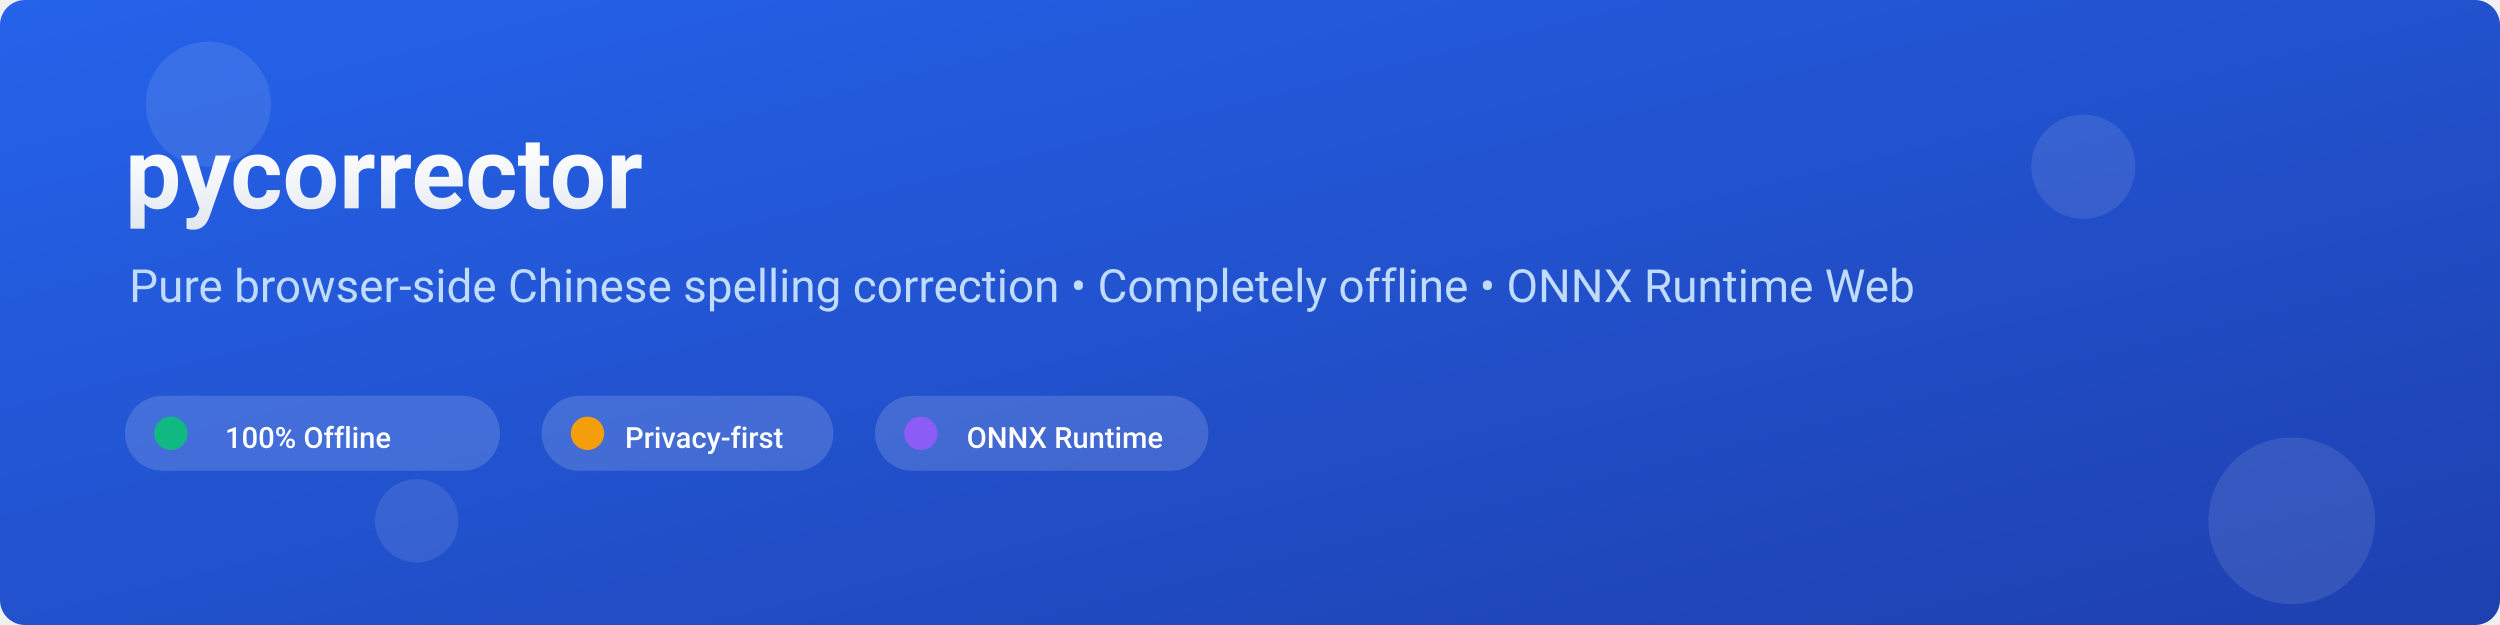
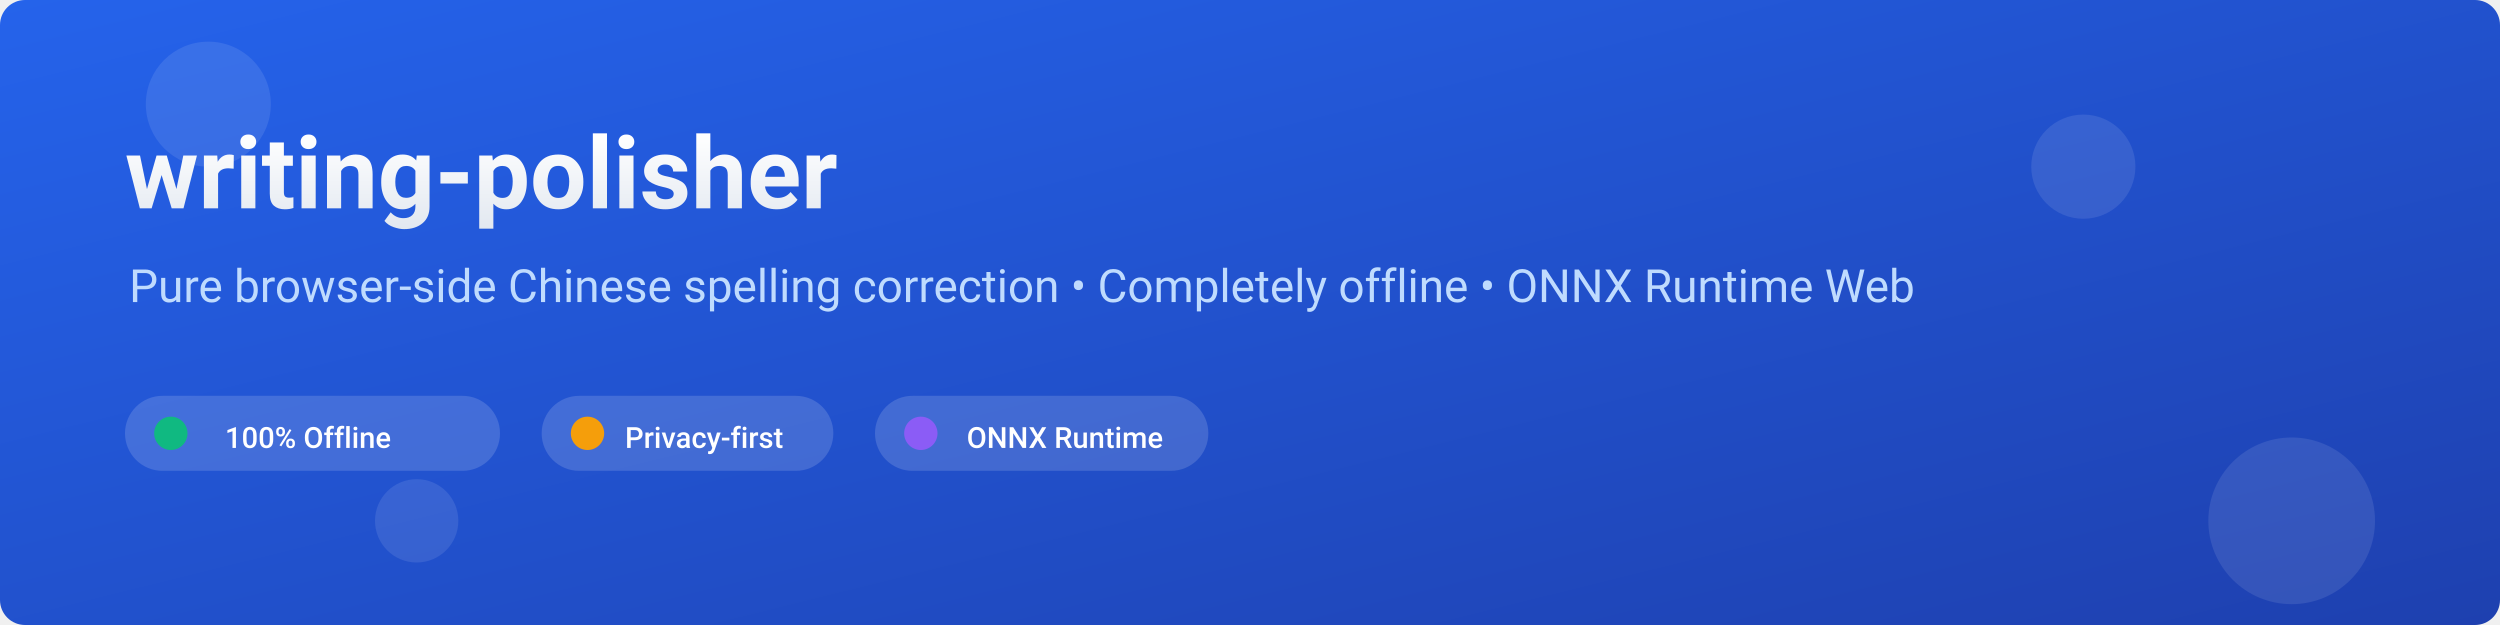
<svg xmlns="http://www.w3.org/2000/svg" width="1200" height="300" viewBox="0 0 1200 300">
  <defs>
    <linearGradient id="bgGradient" x1="0%" y1="0%" x2="100%" y2="100%">
      <stop offset="0%" style="stop-color:#2563eb;stop-opacity:1" />
      <stop offset="100%" style="stop-color:#1e40af;stop-opacity:1" />
    </linearGradient>
    <linearGradient id="textGradient" x1="0%" y1="0%" x2="0%" y2="100%">
      <stop offset="0%" style="stop-color:#ffffff;stop-opacity:1" />
      <stop offset="100%" style="stop-color:#e2e8f0;stop-opacity:1" />
    </linearGradient>
  </defs>
  <rect width="1200" height="300" fill="url(#bgGradient)" rx="12" ry="12" />
  <g opacity="0.1">
    <circle cx="100" cy="50" r="30" fill="white" />
    <circle cx="1100" cy="250" r="40" fill="white" />
    <circle cx="200" cy="250" r="20" fill="white" />
    <circle cx="1000" cy="80" r="25" fill="white" />
  </g>
  <text x="60" y="100" font-family="-apple-system, BlinkMacSystemFont, 'Segoe UI', Roboto, Oxygen, Ubuntu, Cantarell, sans-serif" font-size="48" font-weight="700" fill="url(#textGradient)">
-     pycorrector
+     writing-polisher
  </text>
  <text x="62" y="145" font-family="-apple-system, BlinkMacSystemFont, 'Segoe UI', Roboto, Oxygen, Ubuntu, Cantarell, sans-serif" font-size="22" font-weight="400" fill="#bfdbfe">
    Pure browser-side Chinese spelling correction • Completely offline • ONNX Runtime Web
  </text>
  <g transform="translate(60, 190)">
    <rect width="180" height="36" rx="18" fill="rgba(255,255,255,0.15)" />
    <text x="48" y="25" font-family="-apple-system, BlinkMacSystemFont, 'Segoe UI', Roboto, Oxygen, Ubuntu, Cantarell, sans-serif" font-size="14" font-weight="500" fill="white">
      100% Offline
    </text>
    <circle cx="22" cy="18" r="8" fill="#10b981" />
  </g>
  <g transform="translate(260, 190)">
    <rect width="140" height="36" rx="18" fill="rgba(255,255,255,0.15)" />
    <text x="40" y="25" font-family="-apple-system, BlinkMacSystemFont, 'Segoe UI', Roboto, Oxygen, Ubuntu, Cantarell, sans-serif" font-size="14" font-weight="500" fill="white">
      Privacy-first
    </text>
    <circle cx="22" cy="18" r="8" fill="#f59e0b" />
  </g>
  <g transform="translate(420, 190)">
    <rect width="160" height="36" rx="18" fill="rgba(255,255,255,0.15)" />
    <text x="44" y="25" font-family="-apple-system, BlinkMacSystemFont, 'Segoe UI', Roboto, Oxygen, Ubuntu, Cantarell, sans-serif" font-size="14" font-weight="500" fill="white">
      ONNX Runtime
    </text>
    <circle cx="22" cy="18" r="8" fill="#8b5cf6" />
  </g>
</svg>
